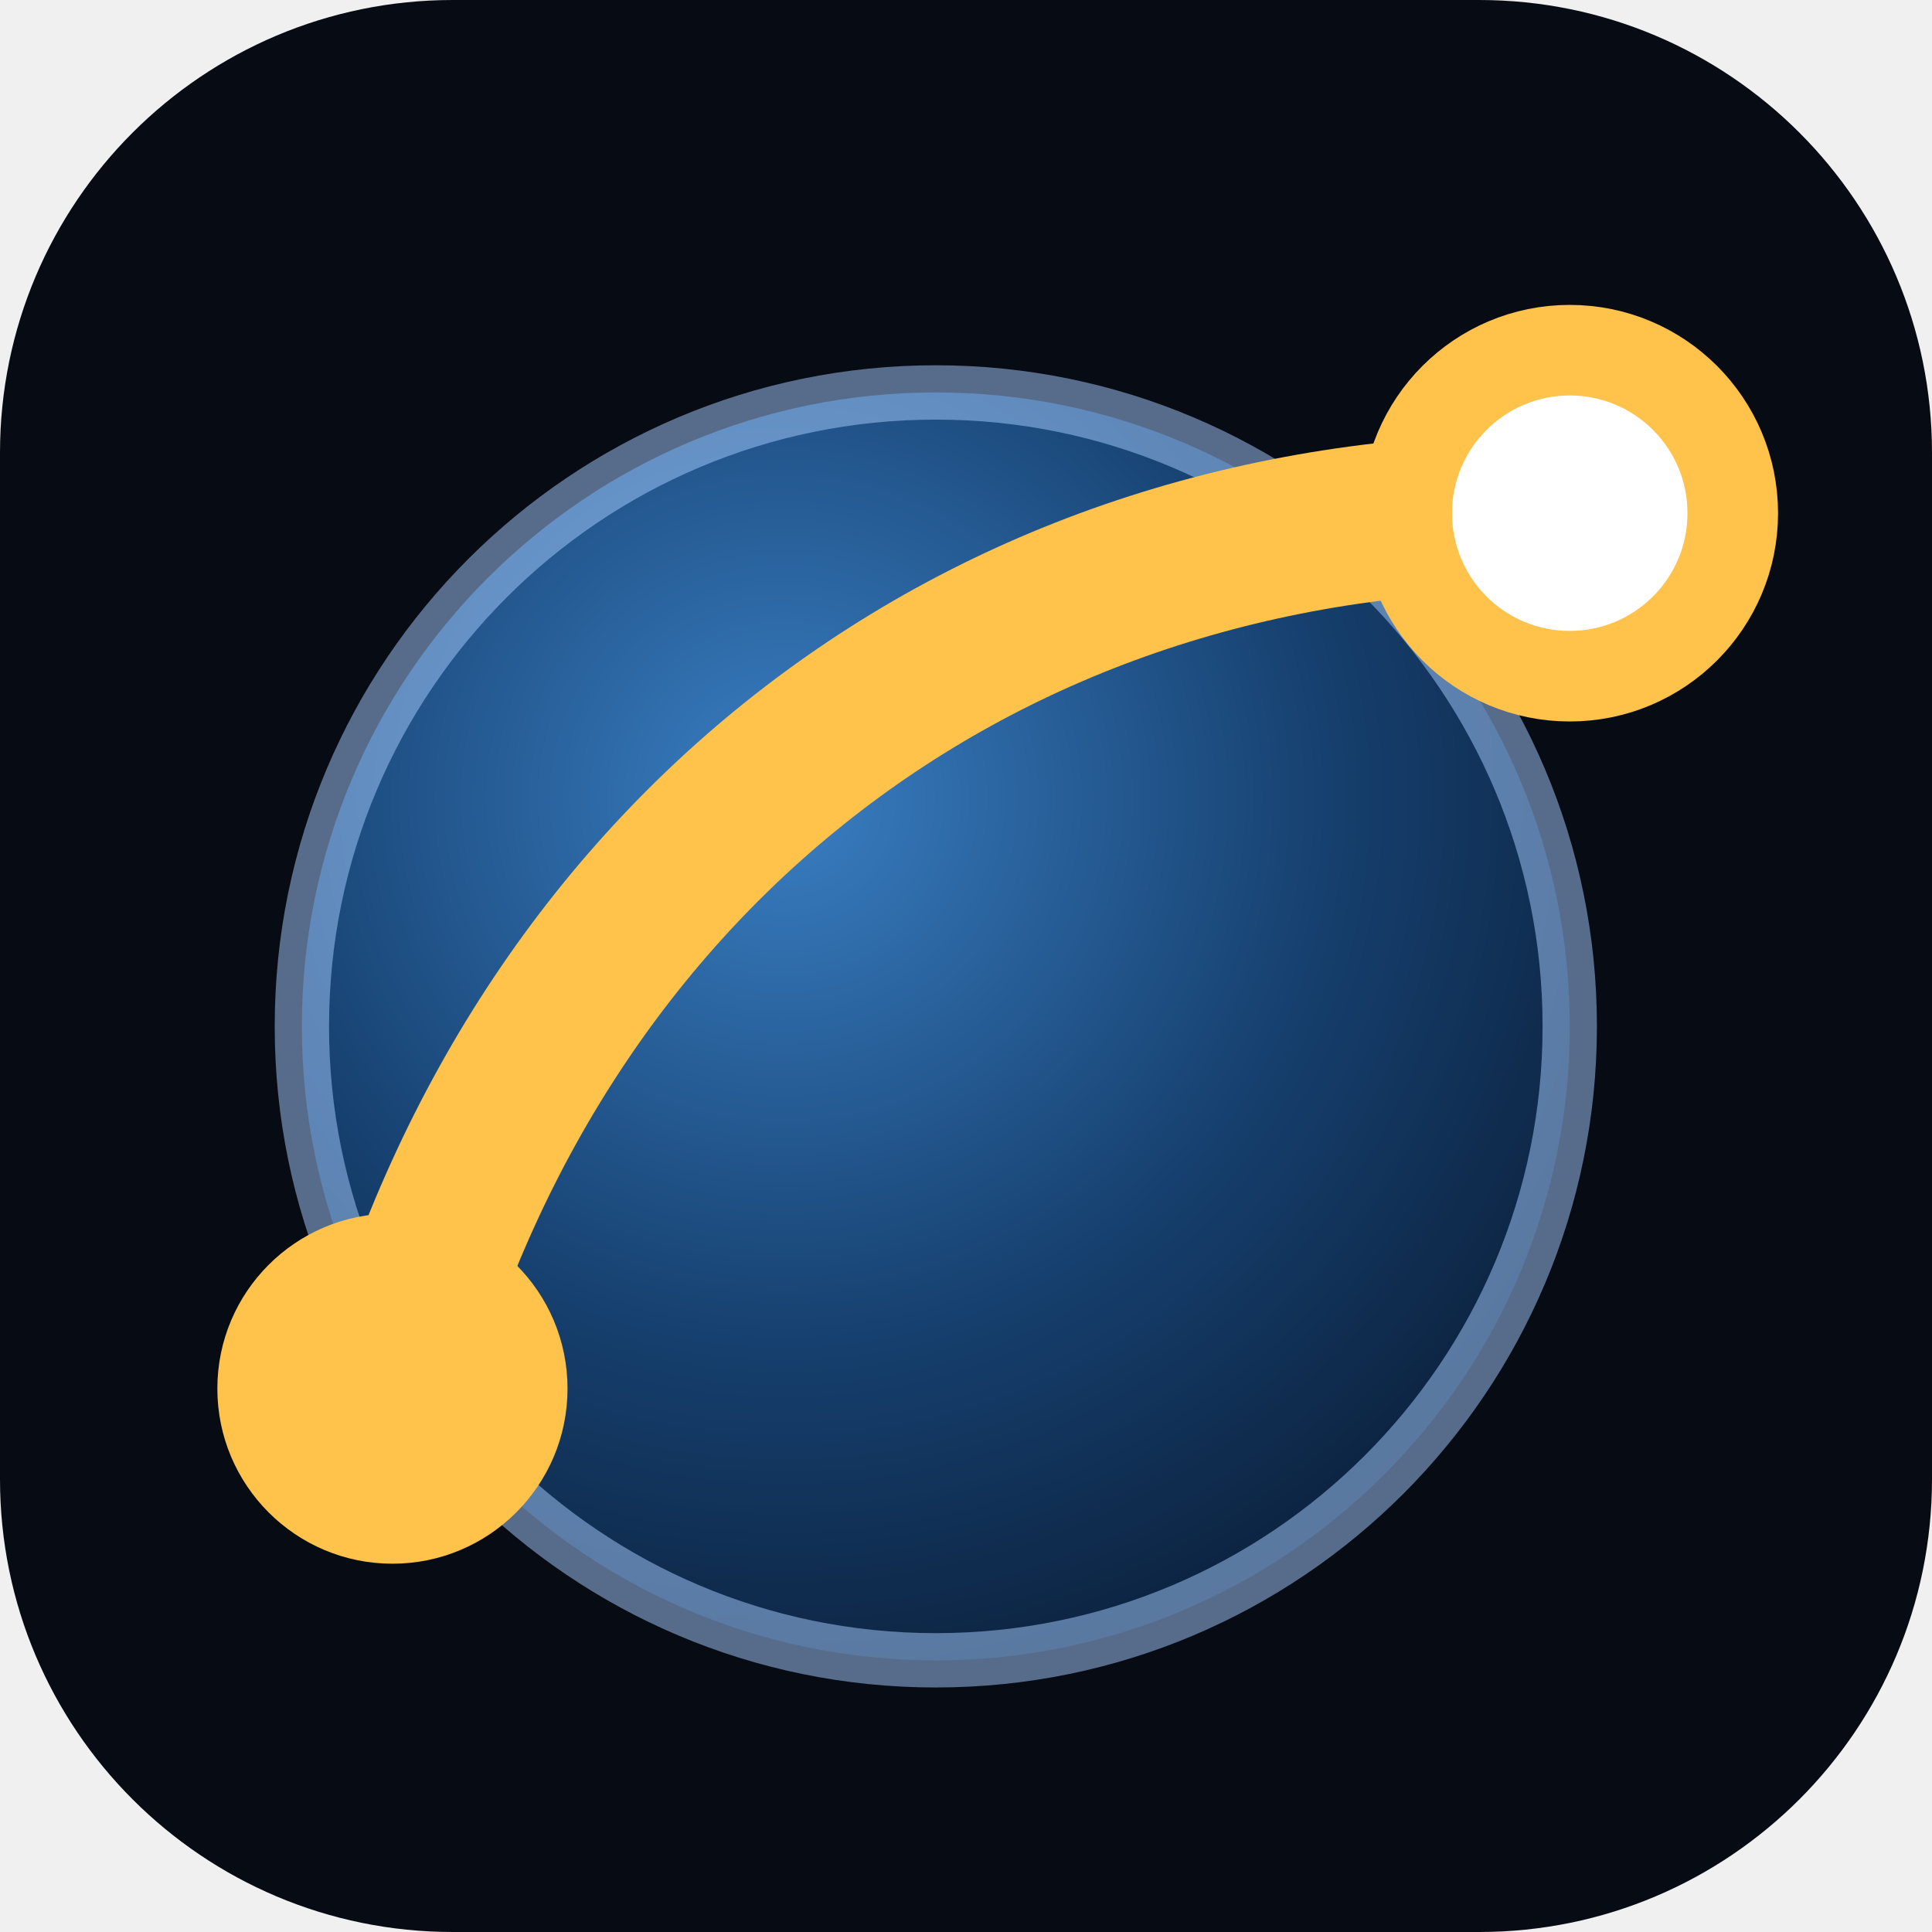
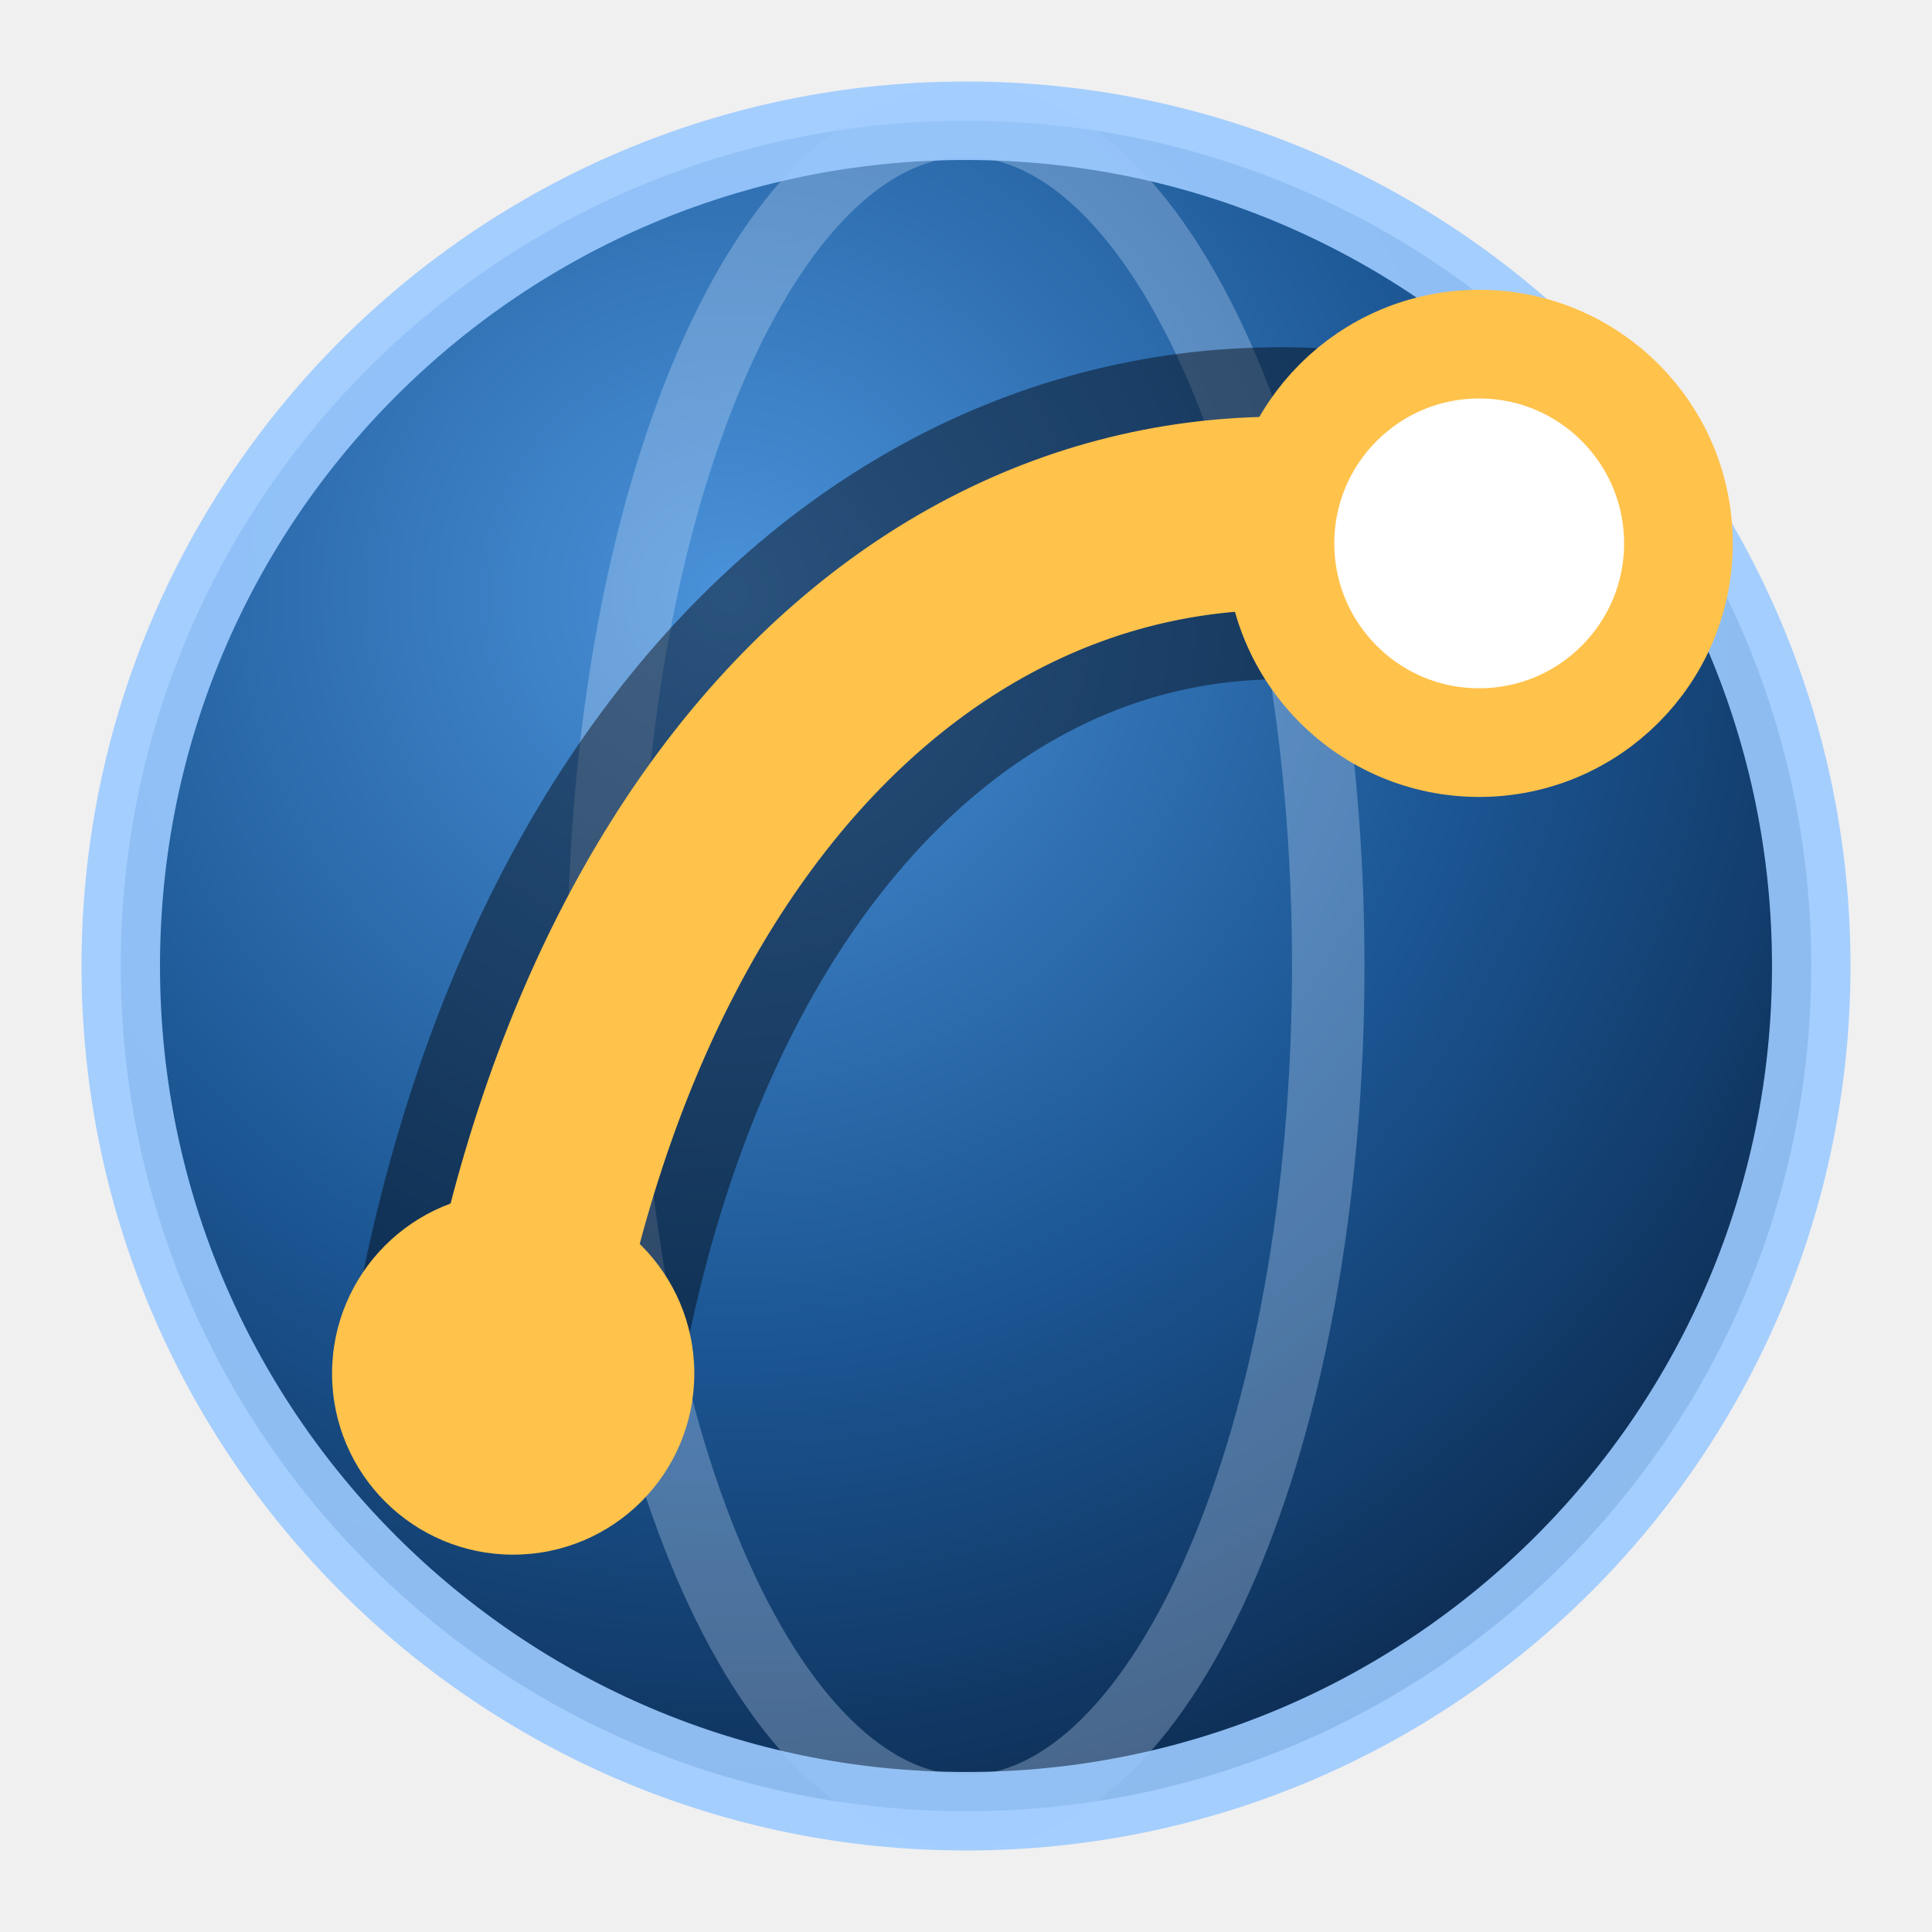
<svg xmlns="http://www.w3.org/2000/svg" viewBox="0 0 64 64" width="64" height="64">
  <defs>
-     <radialGradient id="g" cx="38%" cy="32%" r="78%">
-       <stop offset="0" stop-color="#3a7fc4" />
-       <stop offset="0.55" stop-color="#16406f" />
-       <stop offset="1" stop-color="#0a1c35" />
+     <radialGradient id="globe" cx="36%" cy="28%" r="82%">
+       <stop offset="0" stop-color="#4a92da" />
+       <stop offset="0.55" stop-color="#1b5592" />
+       <stop offset="1" stop-color="#0a2547" />
    </radialGradient>
  </defs>
-   <rect width="64" height="64" rx="15" fill="#070b14" />
-   <circle cx="31" cy="34" r="21" fill="url(#g)" />
-   <circle cx="31" cy="34" r="21" fill="none" stroke="#a9cfff" stroke-opacity=".5" stroke-width="1.8" />
-   <path d="M13 46C18 28 33 16.5 52 17" fill="none" stroke="#ffc24b" stroke-width="5.2" stroke-linecap="round" />
-   <circle cx="13" cy="46" r="5.8" fill="#ffc24b" />
-   <circle cx="52" cy="17" r="5.4" fill="#fff" stroke="#ffc24b" stroke-width="3" />
+   <circle cx="32" cy="32" r="28" fill="url(#globe)" />
+   <ellipse cx="32" cy="32" rx="12" ry="28" fill="none" stroke="#cfe5ff" stroke-opacity=".3" stroke-width="2.4" />
+   <circle cx="32" cy="32" r="28" fill="none" stroke="#9ccaff" stroke-opacity=".9" stroke-width="2.6" />
+   <path d="M17 45.5C20.5 24.5 34 13.5 49 18" fill="none" stroke="#04060c" stroke-opacity=".45" stroke-width="11" stroke-linecap="round" />
+   <path d="M17 45.5C20.5 24.5 34 13.5 49 18" fill="none" stroke="#ffc24b" stroke-width="6.4" stroke-linecap="round" />
+   <circle cx="17" cy="45.5" r="6" fill="#ffc24b" />
+   <circle cx="49" cy="18" r="6.6" fill="#fff" stroke="#ffc24b" stroke-width="3.6" />
</svg>
